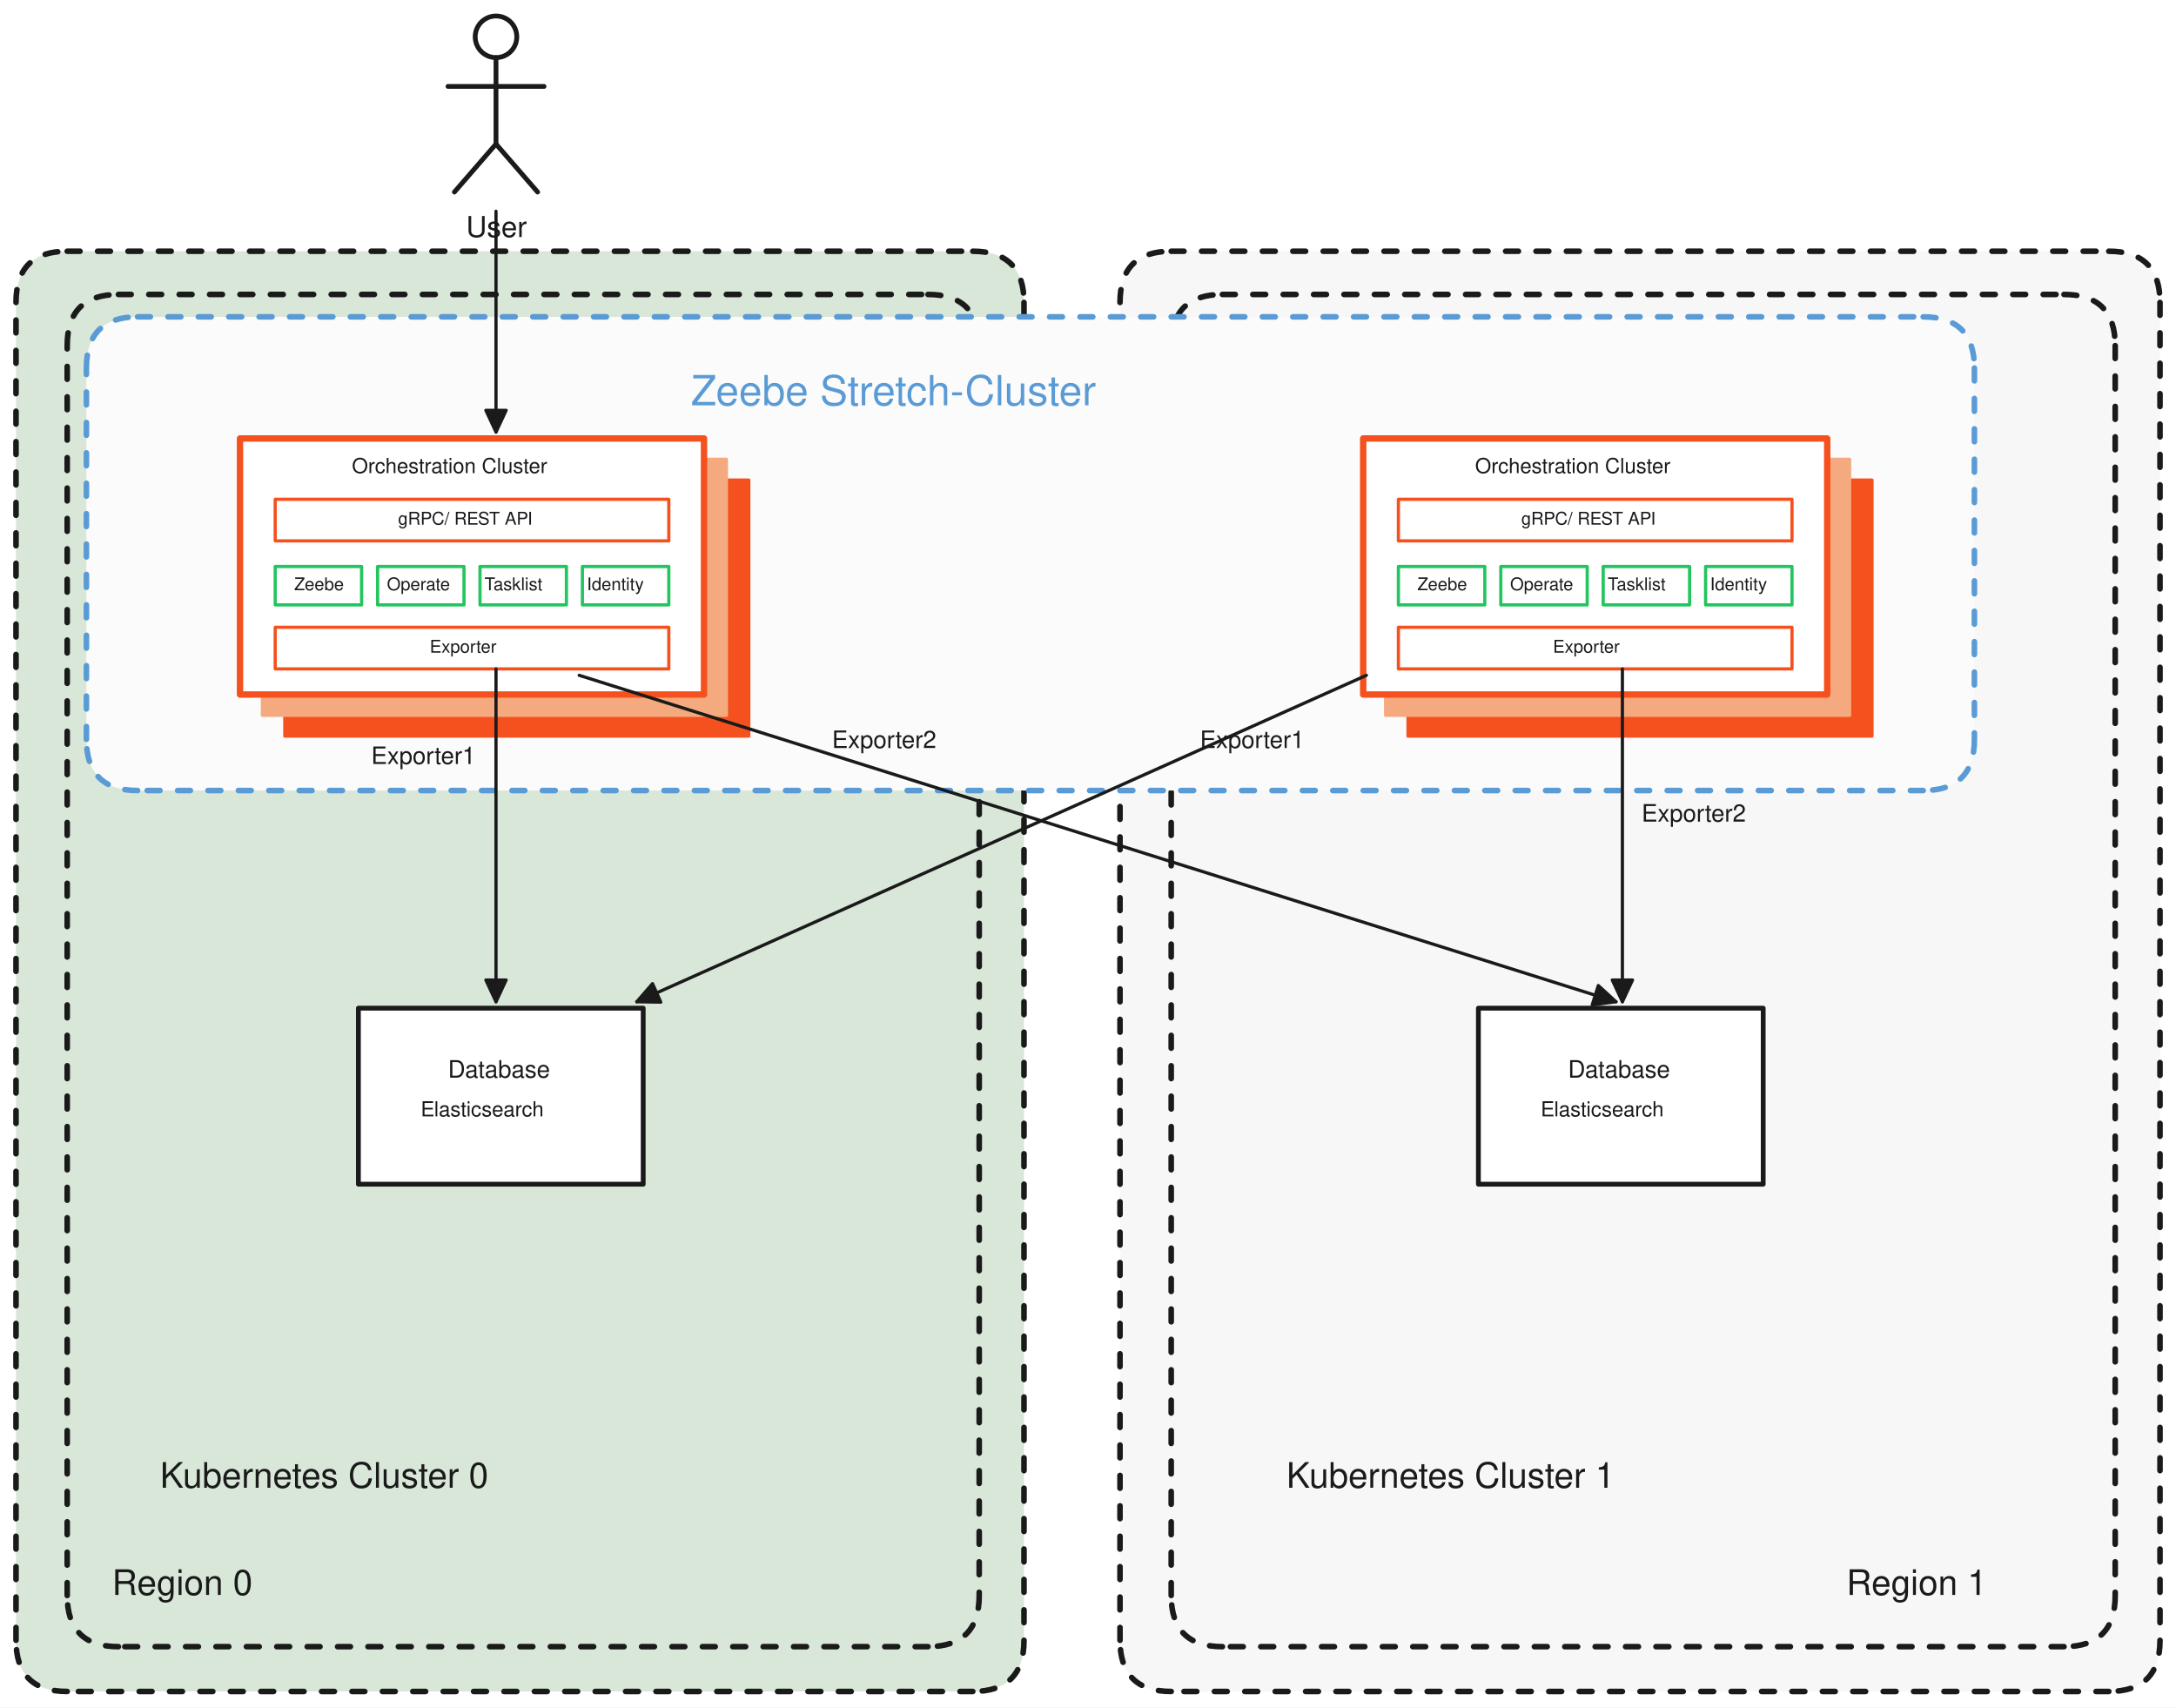
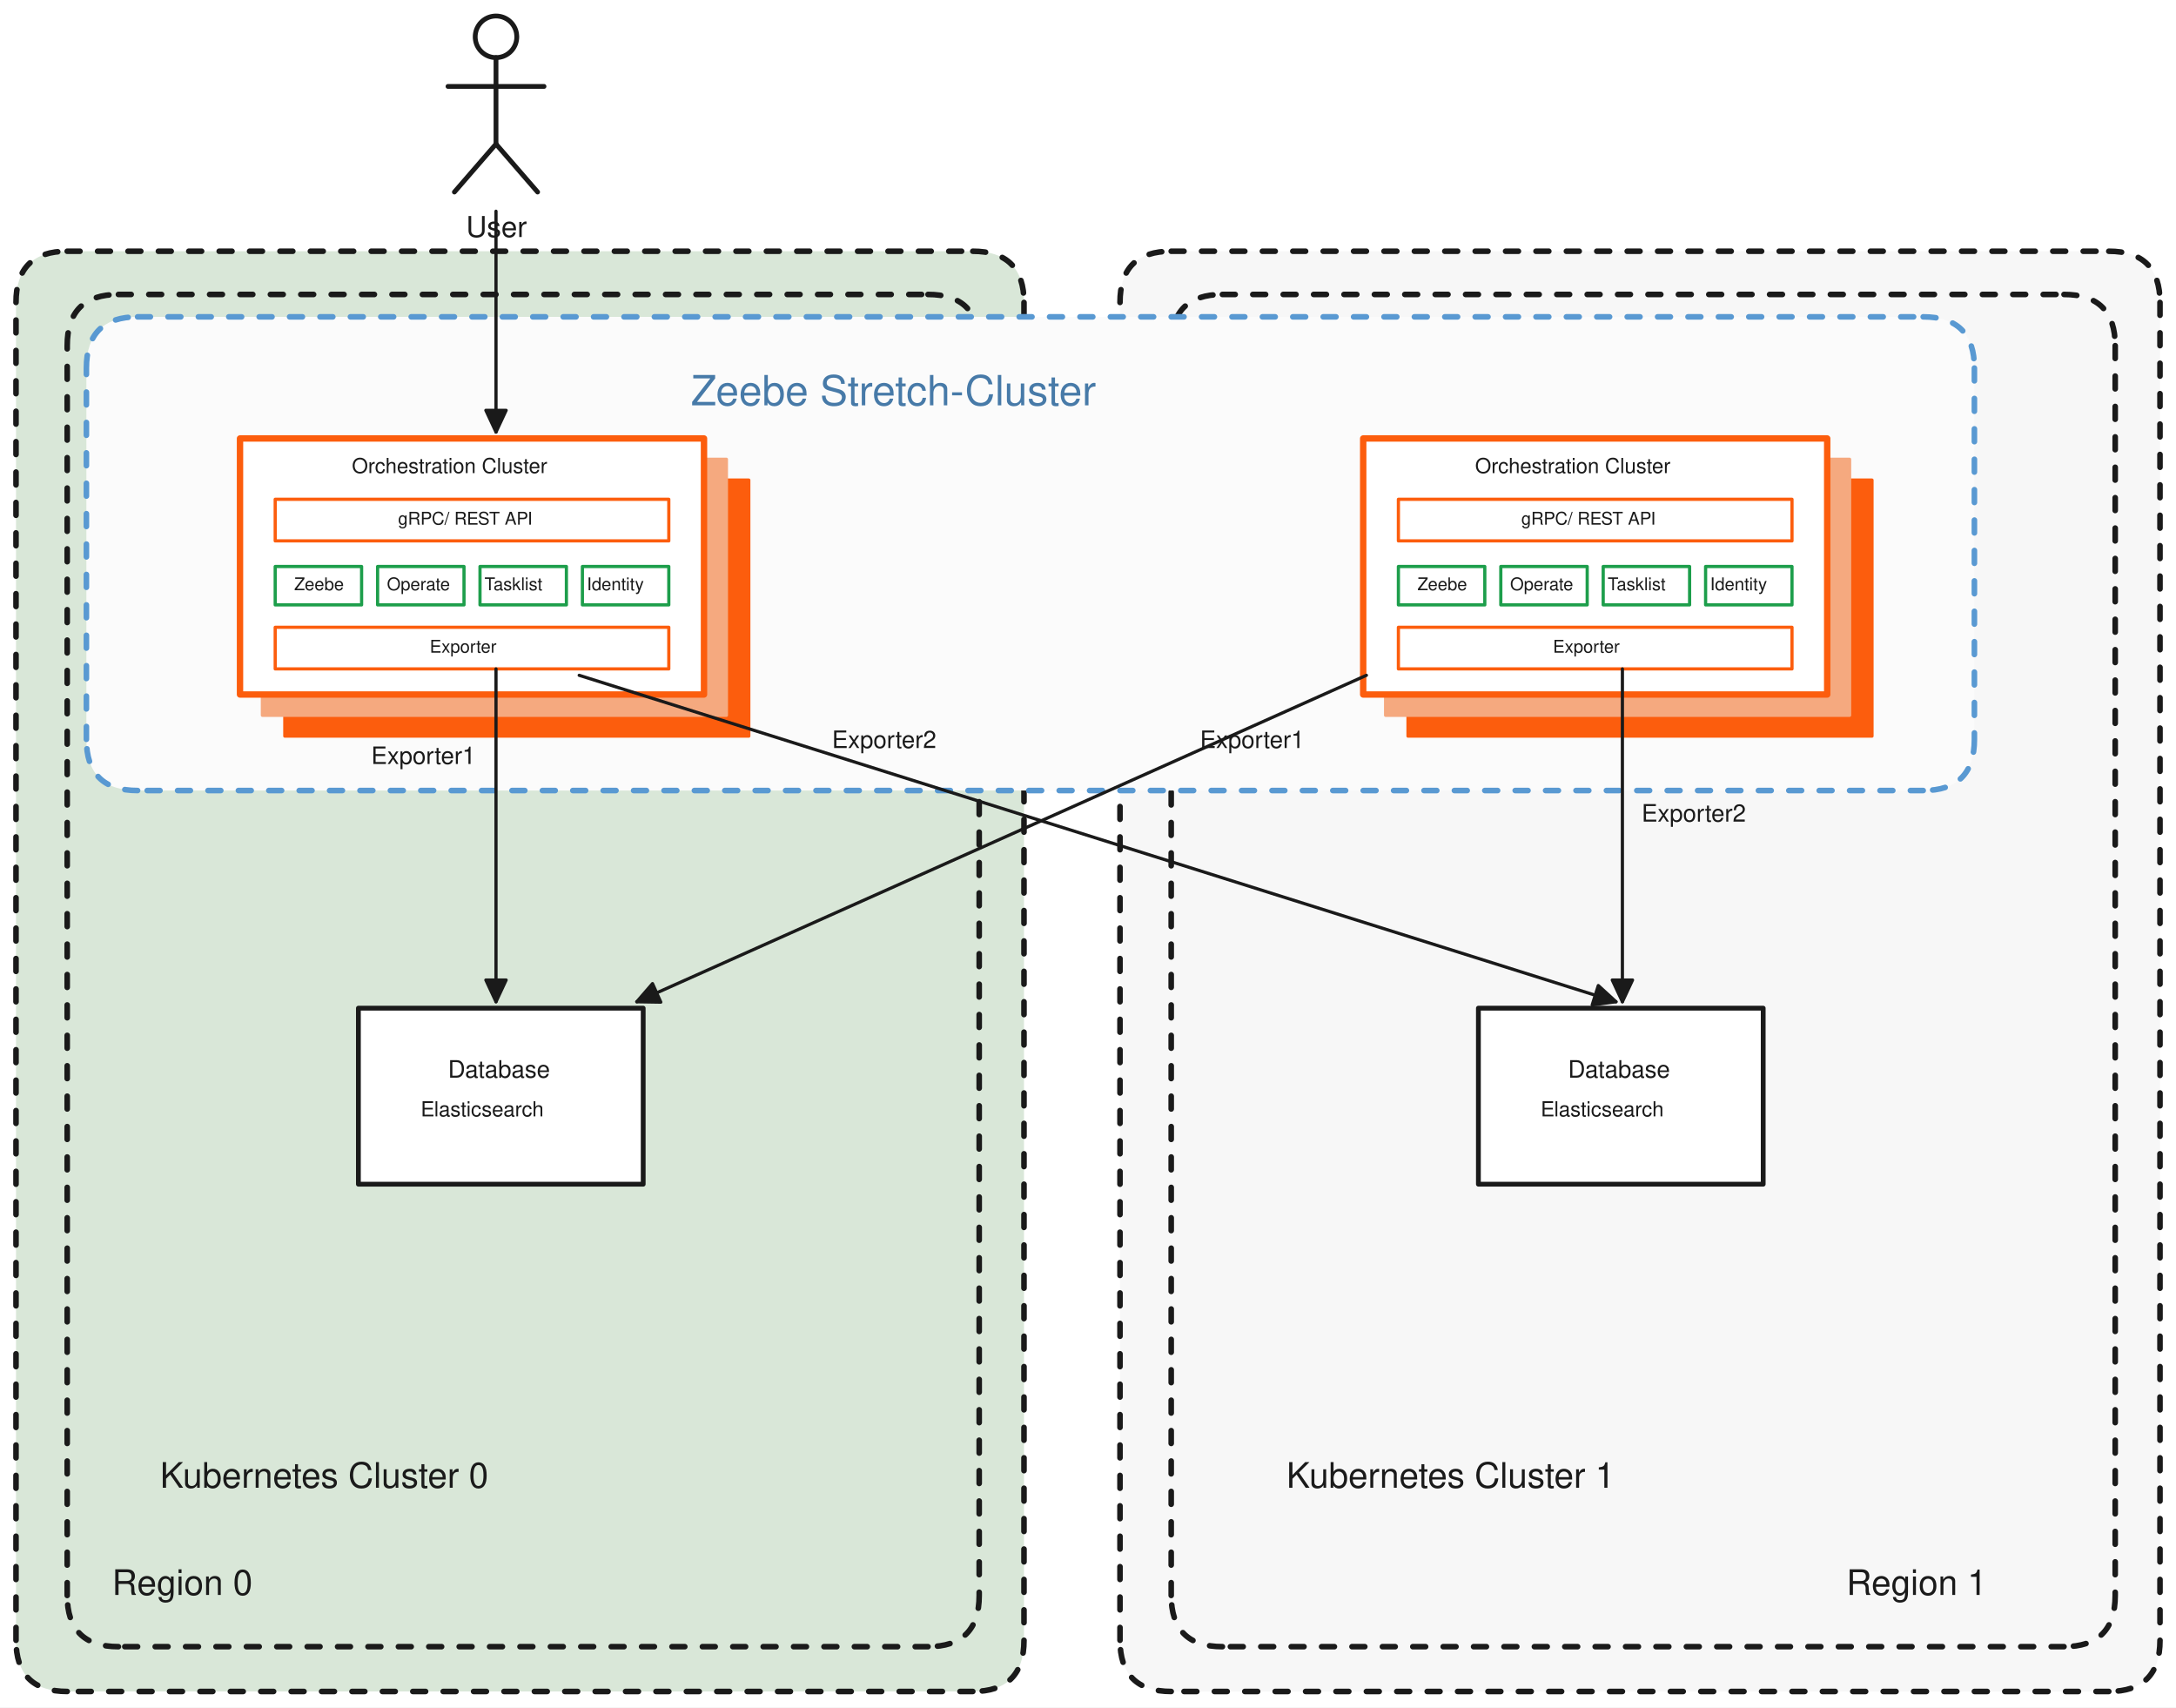
<svg xmlns="http://www.w3.org/2000/svg" version="1.1" viewBox="0 0 1360 1067" width="2720" height="2134">
  <defs>
    <style class="style-fonts">
      </style>
  </defs>
  <rect x="0" y="0" width="1360" height="1067" fill="#ffffff" />
  <g stroke-linecap="round" transform="translate(297 10) rotate(0 13 13)">
    <path d="M26 13 C26 13.75, 25.93 14.52, 25.8 15.26 C25.67 16, 25.47 16.74, 25.22 17.45 C24.96 18.15, 24.63 18.85, 24.26 19.5 C23.88 20.15, 23.44 20.78, 22.96 21.36 C22.47 21.93, 21.93 22.47, 21.36 22.96 C20.78 23.44, 20.15 23.88, 19.5 24.26 C18.85 24.63, 18.15 24.96, 17.45 25.22 C16.74 25.47, 16 25.67, 15.26 25.8 C14.52 25.93, 13.75 26, 13 26 C12.25 26, 11.48 25.93, 10.74 25.8 C10 25.67, 9.26 25.47, 8.55 25.22 C7.85 24.96, 7.15 24.63, 6.5 24.26 C5.85 23.88, 5.22 23.44, 4.64 22.96 C4.07 22.47, 3.53 21.93, 3.04 21.36 C2.56 20.78, 2.12 20.15, 1.74 19.5 C1.37 18.85, 1.04 18.15, 0.78 17.45 C0.53 16.74, 0.33 16, 0.2 15.26 C0.07 14.52, 0 13.75, 0 13 C0 12.25, 0.07 11.48, 0.2 10.74 C0.33 10, 0.53 9.26, 0.78 8.55 C1.04 7.85, 1.37 7.15, 1.74 6.5 C2.12 5.85, 2.56 5.22, 3.04 4.64 C3.53 4.07, 4.07 3.53, 4.64 3.04 C5.22 2.56, 5.85 2.12, 6.5 1.74 C7.15 1.37, 7.85 1.04, 8.55 0.78 C9.26 0.53, 10 0.33, 10.74 0.2 C11.48 0.07, 12.25 0, 13 0 C13.75 0, 14.52 0.07, 15.26 0.2 C16 0.33, 16.74 0.53, 17.45 0.78 C18.15 1.04, 18.85 1.37, 19.5 1.74 C20.15 2.12, 20.78 2.56, 21.36 3.04 C21.93 3.53, 22.47 4.07, 22.96 4.64 C23.44 5.22, 23.88 5.85, 24.26 6.5 C24.63 7.15, 24.96 7.85, 25.22 8.55 C25.47 9.26, 25.67 10, 25.8 10.74 C25.93 11.48, 25.97 12.62, 26 13 C26.03 13.38, 26.03 12.62, 26 13" stroke="#1a1a1a" stroke-width="3" fill="none" />
  </g>
  <g stroke-linecap="round">
    <g transform="translate(310 36) rotate(0 0 27)">
      <path d="M0 0 C0 11.04, 0 22.09, 0 54 M0 0 C0 16.08, 0 32.16, 0 54" stroke="#1a1a1a" stroke-width="3" fill="none" />
    </g>
  </g>
  <mask />
  <g stroke-linecap="round">
    <g transform="translate(280 54) rotate(0 30 0)">
      <path d="M0 0 C12.27 0, 24.55 0, 60 0 M0 0 C12.1 0, 24.21 0, 60 0" stroke="#1a1a1a" stroke-width="3" fill="none" />
    </g>
  </g>
  <mask />
  <g stroke-linecap="round">
    <g transform="translate(310 90) rotate(0 -13 15)">
      <path d="M0 0 C-5.32 6.14, -10.64 12.28, -26 30 M0 0 C-7.95 9.17, -15.9 18.34, -26 30" stroke="#1a1a1a" stroke-width="3" fill="none" />
    </g>
  </g>
  <mask />
  <g stroke-linecap="round">
    <g transform="translate(310 90) rotate(0 13 15)">
      <path d="M0 0 C5.32 6.14, 10.64 12.28, 26 30 M0 0 C5.45 6.29, 10.9 12.58, 26 30" stroke="#1a1a1a" stroke-width="3" fill="none" />
    </g>
  </g>
  <mask />
  <g transform="translate(291.3 132) rotate(0 18.7 10.625)">
    <text x="0" y="16.11" font-family="Helvetica, Segoe UI Emoji" font-size="18px" fill="#1a1a1a" text-anchor="start" style="white-space: pre;" direction="ltr" dominant-baseline="alphabetic">User</text>
  </g>
  <g stroke-linecap="round" transform="translate(10 157) rotate(0 315 450)">
    <path d="M32 0 C219.19 0, 406.38 0, 598 0 C619.33 0, 630 10.67, 630 32 C630 283.56, 630 535.12, 630 868 C630 889.33, 619.33 900, 598 900 C453.5 900, 308.99 900, 32 900 C10.67 900, 0 889.33, 0 868 C0 663.64, 0 459.28, 0 32 C0 10.67, 10.67 0, 32 0" stroke="none" stroke-width="0" fill="#d9e7d8" />
    <path d="M32 0 C147.85 0, 263.7 0, 598 0 M598 0 C619.33 0, 630 10.67, 630 32 M630 32 C630 239.89, 630 447.78, 630 868 M630 868 C630 889.33, 619.33 900, 598 900 M598 900 C463.63 900, 329.26 900, 32 900 M32 900 C10.67 900, 0 889.33, 0 868 M0 868 C0 643.64, 0 419.27, 0 32 M0 32 C0 10.67, 10.67 0, 32 0" stroke="#1a1a1a" stroke-width="3.5" fill="none" stroke-dasharray="8 11" />
  </g>
  <g stroke-linecap="round" transform="translate(42 184) rotate(0 285 422.5)">
    <path d="M32 0 C135.59 0, 239.17 0, 538 0 M538 0 C559.33 0, 570 10.67, 570 32 M570 32 C570 342.94, 570 653.89, 570 813 M570 813 C570 834.33, 559.33 845, 538 845 M538 845 C355.88 845, 173.76 845, 32 845 M32 845 C10.67 845, 0 834.33, 0 813 M0 813 C0 541.88, 0 270.76, 0 32 M0 32 C0 10.67, 10.67 0, 32 0" stroke="#1a1a1a" stroke-width="3.5" fill="none" stroke-dasharray="8 11" />
  </g>
  <g transform="translate(100 910) rotate(0 121 13.75)">
    <text x="0" y="19.69" font-family="Helvetica, Segoe UI Emoji" font-size="22px" fill="#1a1a1a" text-anchor="start" style="white-space: pre;" direction="ltr" dominant-baseline="alphabetic">Kubernetes Cluster 0</text>
  </g>
  <g transform="translate(70 977) rotate(0 48.4 13.75)">
    <text x="0" y="19.69" font-family="Helvetica, Segoe UI Emoji" font-size="22px" fill="#1a1a1a" text-anchor="start" style="white-space: pre;" direction="ltr" dominant-baseline="alphabetic">Region 0</text>
  </g>
  <g stroke-linecap="round" transform="translate(700 157) rotate(0 325 450)">
    <path d="M32 0 C248.56 0, 465.11 0, 618 0 C639.33 0, 650 10.67, 650 32 C650 221.32, 650 410.65, 650 868 C650 889.33, 639.33 900, 618 900 C450.42 900, 282.84 900, 32 900 C10.67 900, 0 889.33, 0 868 C0 675.8, 0 483.6, 0 32 C0 10.67, 10.67 0, 32 0" stroke="none" stroke-width="0" fill="#f7f7f7" />
    <path d="M32 0 C152.02 0, 272.04 0, 618 0 M618 0 C639.33 0, 650 10.67, 650 32 M650 32 C650 238.09, 650 444.19, 650 868 M650 868 C650 889.33, 639.33 900, 618 900 M618 900 C426.1 900, 234.21 900, 32 900 M32 900 C10.67 900, 0 889.33, 0 868 M0 868 C0 547.43, 0 226.86, 0 32 M0 32 C0 10.67, 10.67 0, 32 0" stroke="#1a1a1a" stroke-width="3.5" fill="none" stroke-dasharray="8 11" />
  </g>
  <g stroke-linecap="round" transform="translate(732 184) rotate(0 295 422.5)">
    <path d="M32 0 C139.75 0, 247.49 0, 558 0 M558 0 C579.33 0, 590 10.67, 590 32 M590 32 C590 341.27, 590 650.53, 590 813 M590 813 C590 834.33, 579.33 845, 558 845 M558 845 C426.51 845, 295.02 845, 32 845 M32 845 C10.67 845, 0 834.33, 0 813 M0 813 C0 608.2, 0 403.4, 0 32 M0 32 C0 10.67, 10.67 0, 32 0" stroke="#1a1a1a" stroke-width="3.5" fill="none" stroke-dasharray="8 11" />
  </g>
  <g transform="translate(804 910) rotate(0 121 13.75)">
    <text x="0" y="19.69" font-family="Helvetica, Segoe UI Emoji" font-size="22px" fill="#1a1a1a" text-anchor="start" style="white-space: pre;" direction="ltr" dominant-baseline="alphabetic">Kubernetes Cluster 1</text>
  </g>
  <g transform="translate(1154 977) rotate(0 48.4 13.75)">
    <text x="0" y="19.69" font-family="Helvetica, Segoe UI Emoji" font-size="22px" fill="#1a1a1a" text-anchor="start" style="white-space: pre;" direction="ltr" dominant-baseline="alphabetic">Region 1</text>
  </g>
  <g stroke-linecap="round" transform="translate(54 198) rotate(0 590 148)">
    <path d="M32 0 C264.55 0, 497.1 0, 1148 0 C1169.33 0, 1180 10.67, 1180 32 C1180 113.67, 1180 195.34, 1180 264 C1180 285.33, 1169.33 296, 1148 296 C794.64 296, 441.28 296, 32 296 C10.67 296, 0 285.33, 0 264 C0 214.04, 0 164.07, 0 32 C0 10.67, 10.67 0, 32 0" stroke="none" stroke-width="0" fill="#fbfbfb" />
-     <path d="M32 0 C260.71 0, 489.42 0, 1148 0 M1148 0 C1169.33 0, 1180 10.67, 1180 32 M1180 32 C1180 88.7, 1180 145.39, 1180 264 M1180 264 C1180 285.33, 1169.33 296, 1148 296 M1148 296 C905.23 296, 662.47 296, 32 296 M32 296 C10.67 296, 0 285.33, 0 264 M0 264 C0 194.74, 0 125.48, 0 32 M0 32 C0 10.67, 10.67 0, 32 0" stroke="#5a9bd5" stroke-width="3.5" fill="none" stroke-dasharray="8 11" />
+     <path d="M32 0 C260.71 0, 489.42 0, 1148 0 M1148 0 C1169.33 0, 1180 10.67, 1180 32 M1180 32 C1180 88.7, 1180 145.39, 1180 264 M1180 264 C1180 285.33, 1169.33 296, 1148 296 M1148 296 C905.23 296, 662.47 296, 32 296 M32 296 C10.67 296, 0 285.33, 0 264 M0 264 C0 194.74, 0 125.48, 0 32 M0 32 C0 10.67, 10.67 0, 32 0" stroke="#5999d2" stroke-width="3.5" fill="none" stroke-dasharray="8 11" />
  </g>
  <g transform="translate(431.85 230) rotate(0 150.15 16.25)">
-     <text x="0" y="23.271" font-family="Helvetica, Segoe UI Emoji" font-size="26px" fill="#5a9bd5" text-anchor="start" style="white-space: pre;" direction="ltr" dominant-baseline="alphabetic">Zeebe Stretch-Cluster</text>
+     <text x="0" y="23.271" font-family="Helvetica, Segoe UI Emoji" font-size="26px" fill="#477aa8" text-anchor="start" style="white-space: pre;" direction="ltr" dominant-baseline="alphabetic">Zeebe Stretch-Cluster</text>
  </g>
  <g stroke-linecap="round" transform="translate(178 300) rotate(0 145 80)">
-     <path d="M0 0 L290 0 L290 160 L0 160" stroke="none" stroke-width="0" fill="#f4511e" />
-     <path d="M0 0 C59.45 0, 118.9 0, 290 0 M0 0 C74.57 0, 149.13 0, 290 0 M290 0 C290 42.94, 290 85.88, 290 160 M290 0 C290 50.1, 290 100.2, 290 160 M290 160 C231.32 160, 172.64 160, 0 160 M290 160 C205.59 160, 121.18 160, 0 160 M0 160 C0 120.85, 0 81.69, 0 0 M0 160 C0 113.31, 0 66.62, 0 0" stroke="#f4511e" stroke-width="2" fill="none" />
+     <path d="M0 0 L290 0 L290 160 L0 160" stroke="none" stroke-width="0" fill="#fc5d0d" />
+     <path d="M0 0 C59.45 0, 118.9 0, 290 0 M0 0 C74.57 0, 149.13 0, 290 0 M290 0 C290 42.94, 290 85.88, 290 160 M290 0 C290 50.1, 290 100.2, 290 160 M290 160 C231.32 160, 172.64 160, 0 160 M290 160 C205.59 160, 121.18 160, 0 160 M0 160 C0 120.85, 0 81.69, 0 0 M0 160 C0 113.31, 0 66.62, 0 0" stroke="#fc5d0d" stroke-width="2" fill="none" />
  </g>
  <g stroke-linecap="round" transform="translate(164 287) rotate(0 145 80)">
    <path d="M0 0 L290 0 L290 160 L0 160" stroke="none" stroke-width="0" fill="#f5a97f" />
    <path d="M0 0 C59.46 0, 118.92 0, 290 0 M0 0 C104.71 0, 209.43 0, 290 0 M290 0 C290 50.29, 290 100.58, 290 160 M290 0 C290 54.42, 290 108.83, 290 160 M290 160 C193.45 160, 96.89 160, 0 160 M290 160 C180.54 160, 71.09 160, 0 160 M0 160 C0 123.28, 0 86.55, 0 0 M0 160 C0 103.61, 0 47.21, 0 0" stroke="#f5a97f" stroke-width="2" fill="none" />
  </g>
  <g stroke-linecap="round" transform="translate(150 274) rotate(0 145 80)">
    <path d="M0 0 L290 0 L290 160 L0 160" stroke="none" stroke-width="0" fill="#ffffff" />
-     <path d="M0 0 C59.47 0, 118.94 0, 290 0 M0 0 C76.86 0, 153.72 0, 290 0 M290 0 C290 57.64, 290 115.28, 290 160 M290 0 C290 58.73, 290 117.46, 290 160 M290 160 C213.58 160, 137.15 160, 0 160 M290 160 C213.5 160, 137 160, 0 160 M0 160 C0 125.71, 0 91.41, 0 0 M0 160 C0 125.9, 0 91.8, 0 0" stroke="#f4511e" stroke-width="4" fill="none" />
+     <path d="M0 0 C59.47 0, 118.94 0, 290 0 M0 0 C76.86 0, 153.72 0, 290 0 M290 0 C290 57.64, 290 115.28, 290 160 M290 0 C290 58.73, 290 117.46, 290 160 M290 160 C213.58 160, 137.15 160, 0 160 M290 160 C213.5 160, 137 160, 0 160 M0 160 C0 125.71, 0 91.41, 0 0 M0 160 C0 125.9, 0 91.8, 0 0" stroke="#fc5d0d" stroke-width="4" fill="none" />
  </g>
  <g transform="translate(219.925 284) rotate(0 75.075 8.125)">
    <text x="0" y="11.635" font-family="Helvetica, Segoe UI Emoji" font-size="13px" fill="#1a1a1a" text-anchor="start" style="white-space: pre;" direction="ltr" dominant-baseline="alphabetic">Orchestration Cluster</text>
  </g>
  <g stroke-linecap="round" transform="translate(172 312) rotate(0 123 13)">
    <path d="M0 0 L246 0 L246 26 L0 26" stroke="none" stroke-width="0" fill="#ffffff" />
-     <path d="M0 0 C50.46 0, 100.92 0, 246 0 M0 0 C67.15 0, 134.29 0, 246 0 M246 0 C246 6.56, 246 13.11, 246 26 M246 0 C246 5.75, 246 11.49, 246 26 M246 26 C166.12 26, 86.24 26, 0 26 M246 26 C187.81 26, 129.63 26, 0 26 M0 26 C0 16.02, 0 6.03, 0 0 M0 26 C0 17.31, 0 8.61, 0 0" stroke="#f4511e" stroke-width="2" fill="none" />
+     <path d="M0 0 C50.46 0, 100.92 0, 246 0 M0 0 C67.15 0, 134.29 0, 246 0 M246 0 C246 6.56, 246 13.11, 246 26 M246 0 C246 5.75, 246 11.49, 246 26 M246 26 C166.12 26, 86.24 26, 0 26 M246 26 C187.81 26, 129.63 26, 0 26 M0 26 C0 16.02, 0 6.03, 0 0 M0 26 C0 17.31, 0 8.61, 0 0" stroke="#fc5d0d" stroke-width="2" fill="none" />
  </g>
  <g transform="translate(248.8 318) rotate(0 46.2 7.5)">
    <text x="0" y="9.845" font-family="Helvetica, Segoe UI Emoji" font-size="11px" fill="#1a1a1a" text-anchor="start" style="white-space: pre;" direction="ltr" dominant-baseline="alphabetic">gRPC/ REST API</text>
  </g>
  <g stroke-linecap="round" transform="translate(172 354) rotate(0 27 12)">
    <path d="M0 0 L54 0 L54 24 L0 24" stroke="none" stroke-width="0" fill="#ffffff" />
-     <path d="M0 0 C11.08 0, 22.16 0, 54 0 M0 0 C15.17 0, 30.33 0, 54 0 M54 0 C54 8.26, 54 16.51, 54 24 M54 0 C54 6.6, 54 13.2, 54 24 M54 24 C33.16 24, 12.32 24, 0 24 M54 24 C42.7 24, 31.4 24, 0 24 M0 24 C0 15.51, 0 7.03, 0 0 M0 24 C0 17.86, 0 11.73, 0 0" stroke="#22c55e" stroke-width="2" fill="none" />
+     <path d="M0 0 C11.08 0, 22.16 0, 54 0 M0 0 C15.17 0, 30.33 0, 54 0 M54 0 C54 8.26, 54 16.51, 54 24 M54 0 C54 6.6, 54 13.2, 54 24 M54 24 C33.16 24, 12.32 24, 0 24 M54 24 C42.7 24, 31.4 24, 0 24 M0 24 C0 15.51, 0 7.03, 0 0 M0 24 C0 17.86, 0 11.73, 0 0" stroke="#1d9e4b" stroke-width="2" fill="none" />
  </g>
  <g transform="translate(183.875 359) rotate(0 15.125 6.875)">
    <text x="0" y="9.845" font-family="Helvetica, Segoe UI Emoji" font-size="11px" fill="#1a1a1a" text-anchor="start" style="white-space: pre;" direction="ltr" dominant-baseline="alphabetic">Zeebe</text>
  </g>
  <g stroke-linecap="round" transform="translate(236 354) rotate(0 27 12)">
    <path d="M0 0 L54 0 L54 24 L0 24" stroke="none" stroke-width="0" fill="#ffffff" />
-     <path d="M0 0 C11.08 0, 22.17 0, 54 0 M0 0 C15.59 0, 31.19 0, 54 0 M54 0 C54 5.66, 54 11.32, 54 24 M54 0 C54 7.89, 54 15.79, 54 24 M54 24 C40.66 24, 27.32 24, 0 24 M54 24 C33.37 24, 12.75 24, 0 24 M0 24 C0 16.24, 0 8.49, 0 0 M0 24 C0 14.95, 0 5.9, 0 0" stroke="#22c55e" stroke-width="2" fill="none" />
+     <path d="M0 0 C11.08 0, 22.17 0, 54 0 M0 0 C15.59 0, 31.19 0, 54 0 M54 0 C54 5.66, 54 11.32, 54 24 M54 0 C54 7.89, 54 15.79, 54 24 M54 24 C40.66 24, 27.32 24, 0 24 M54 24 C33.37 24, 12.75 24, 0 24 M0 24 C0 16.24, 0 8.49, 0 0 M0 24 C0 14.95, 0 5.9, 0 0" stroke="#1d9e4b" stroke-width="2" fill="none" />
  </g>
  <g transform="translate(241.825 359) rotate(0 21.175 6.875)">
    <text x="0" y="9.845" font-family="Helvetica, Segoe UI Emoji" font-size="11px" fill="#1a1a1a" text-anchor="start" style="white-space: pre;" direction="ltr" dominant-baseline="alphabetic">Operate</text>
  </g>
  <g stroke-linecap="round" transform="translate(300 354) rotate(0 27 12)">
    <path d="M0 0 L54 0 L54 24 L0 24" stroke="none" stroke-width="0" fill="#ffffff" />
-     <path d="M0 0 C11.09 0, 22.17 0, 54 0 M0 0 C16.02 0, 32.04 0, 54 0 M54 0 C54 7.87, 54 15.73, 54 24 M54 0 C54 9.19, 54 18.38, 54 24 M54 24 C37.35 24, 20.71 24, 0 24 M54 24 C34.85 24, 15.69 24, 0 24 M0 24 C0 16.97, 0 9.94, 0 0 M0 24 C0 16.84, 0 9.68, 0 0" stroke="#22c55e" stroke-width="2" fill="none" />
+     <path d="M0 0 C11.09 0, 22.17 0, 54 0 M0 0 C16.02 0, 32.04 0, 54 0 M54 0 C54 7.87, 54 15.73, 54 24 M54 0 C54 9.19, 54 18.38, 54 24 M54 24 C37.35 24, 20.71 24, 0 24 M54 24 C34.85 24, 15.69 24, 0 24 M0 24 C0 16.97, 0 9.94, 0 0 M0 24 C0 16.84, 0 9.68, 0 0" stroke="#1d9e4b" stroke-width="2" fill="none" />
  </g>
  <g transform="translate(302.8 359) rotate(0 24.2 6.875)">
    <text x="0" y="9.845" font-family="Helvetica, Segoe UI Emoji" font-size="11px" fill="#1a1a1a" text-anchor="start" style="white-space: pre;" direction="ltr" dominant-baseline="alphabetic">Tasklist</text>
  </g>
  <g stroke-linecap="round" transform="translate(364 354) rotate(0 27 12)">
    <path d="M0 0 L54 0 L54 24 L0 24" stroke="none" stroke-width="0" fill="#ffffff" />
-     <path d="M0 0 C11.09 0, 22.18 0, 54 0 M0 0 C16.45 0, 32.9 0, 54 0 M54 0 C54 5.27, 54 10.54, 54 24 M54 0 C54 5.68, 54 11.37, 54 24 M54 24 C34.05 24, 14.1 24, 0 24 M54 24 C36.32 24, 18.64 24, 0 24 M0 24 C0 17.7, 0 11.4, 0 0 M0 24 C0 18.73, 0 13.46, 0 0" stroke="#22c55e" stroke-width="2" fill="none" />
+     <path d="M0 0 C11.09 0, 22.18 0, 54 0 M0 0 C16.45 0, 32.9 0, 54 0 M54 0 C54 5.27, 54 10.54, 54 24 M54 0 C54 5.68, 54 11.37, 54 24 M54 24 C34.05 24, 14.1 24, 0 24 M54 24 C36.32 24, 18.64 24, 0 24 M0 24 C0 17.7, 0 11.4, 0 0 M0 24 C0 18.73, 0 13.46, 0 0" stroke="#1d9e4b" stroke-width="2" fill="none" />
  </g>
  <g transform="translate(366.8 359) rotate(0 24.2 6.875)">
    <text x="0" y="9.845" font-family="Helvetica, Segoe UI Emoji" font-size="11px" fill="#1a1a1a" text-anchor="start" style="white-space: pre;" direction="ltr" dominant-baseline="alphabetic">Identity</text>
  </g>
  <g stroke-linecap="round" transform="translate(172 392) rotate(0 123 13)">
    <path d="M0 0 L246 0 L246 26 L0 26" stroke="none" stroke-width="0" fill="#ffffff" />
-     <path d="M0 0 C50.54 0, 101.08 0, 246 0 M0 0 C76.88 0, 153.76 0, 246 0 M246 0 C246 8.1, 246 16.2, 246 26 M246 0 C246 7.56, 246 15.12, 246 26 M246 26 C189.27 26, 132.54 26, 0 26 M246 26 C172.16 26, 98.31 26, 0 26 M0 26 C0 19.97, 0 13.93, 0 0 M0 26 C0 17.14, 0 8.27, 0 0" stroke="#f4511e" stroke-width="2" fill="none" />
+     <path d="M0 0 C50.54 0, 101.08 0, 246 0 M0 0 C76.88 0, 153.76 0, 246 0 M246 0 C246 8.1, 246 16.2, 246 26 M246 0 C246 7.56, 246 15.12, 246 26 M246 26 C189.27 26, 132.54 26, 0 26 M246 26 C172.16 26, 98.31 26, 0 26 M0 26 C0 19.97, 0 13.93, 0 0 M0 26 C0 17.14, 0 8.27, 0 0" stroke="#fc5d0d" stroke-width="2" fill="none" />
  </g>
  <g transform="translate(268.6 398) rotate(0 26.4 7.5)">
    <text x="0" y="9.845" font-family="Helvetica, Segoe UI Emoji" font-size="11px" fill="#1a1a1a" text-anchor="start" style="white-space: pre;" direction="ltr" dominant-baseline="alphabetic">Exporter</text>
  </g>
  <g stroke-linecap="round" transform="translate(224 630) rotate(0 89 55)">
    <path d="M0 0 L178 0 L178 110 L0 110" stroke="none" stroke-width="0" fill="#ffffff" />
    <path d="M0 0 C36.58 0, 73.16 0, 178 0 M0 0 C57.04 0, 114.07 0, 178 0 M178 0 C178 22.37, 178 44.73, 178 110 M178 0 C178 37.91, 178 75.83, 178 110 M178 110 C126.06 110, 74.12 110, 0 110 M178 110 C129.42 110, 80.85 110, 0 110 M0 110 C0 87.81, 0 65.62, 0 0 M0 110 C0 81.16, 0 52.31, 0 0" stroke="#1a1a1a" stroke-width="3" fill="none" />
  </g>
  <g transform="translate(280 660) rotate(0 33 9.375)">
    <text x="0" y="13.425" font-family="Helvetica, Segoe UI Emoji" font-size="15px" fill="#1a1a1a" text-anchor="start" style="white-space: pre;" direction="ltr" dominant-baseline="alphabetic">Database</text>
  </g>
  <g transform="translate(262.95 686) rotate(0 50.05 8.75)">
    <text x="0" y="11.635" font-family="Helvetica, Segoe UI Emoji" font-size="13px" fill="#1a1a1a" text-anchor="start" style="white-space: pre;" direction="ltr" dominant-baseline="alphabetic">Elasticsearch</text>
  </g>
  <g stroke-linecap="round" transform="translate(880 300) rotate(0 145 80)">
-     <path d="M0 0 L290 0 L290 160 L0 160" stroke="none" stroke-width="0" fill="#f4511e" />
-     <path d="M0 0 C59.62 0, 119.25 0, 290 0 M0 0 C67.37 0, 134.73 0, 290 0 M290 0 C290 54.58, 290 109.16, 290 160 M290 0 C290 36.09, 290 72.18, 290 160 M290 160 C207.77 160, 125.53 160, 0 160 M290 160 C193.72 160, 97.44 160, 0 160 M0 160 C0 103.01, 0 46.03, 0 0 M0 160 C0 120.93, 0 81.87, 0 0" stroke="#f4511e" stroke-width="2" fill="none" />
+     <path d="M0 0 L290 0 L290 160 L0 160" stroke="none" stroke-width="0" fill="#fc5d0d" />
+     <path d="M0 0 C59.62 0, 119.25 0, 290 0 M0 0 C67.37 0, 134.73 0, 290 0 M290 0 C290 54.58, 290 109.16, 290 160 M290 0 C290 36.09, 290 72.18, 290 160 M290 160 C207.77 160, 125.53 160, 0 160 M290 160 C193.72 160, 97.44 160, 0 160 M0 160 C0 103.01, 0 46.03, 0 0 M0 160 C0 120.93, 0 81.87, 0 0" stroke="#fc5d0d" stroke-width="2" fill="none" />
  </g>
  <g stroke-linecap="round" transform="translate(866 287) rotate(0 145 80)">
    <path d="M0 0 L290 0 L290 160 L0 160" stroke="none" stroke-width="0" fill="#f5a97f" />
    <path d="M0 0 C59.63 0, 119.26 0, 290 0 M0 0 C97.51 0, 195.03 0, 290 0 M290 0 C290 61.93, 290 123.86, 290 160 M290 0 C290 40.41, 290 80.82, 290 160 M290 160 C227.89 160, 165.79 160, 0 160 M290 160 C226.67 160, 163.35 160, 0 160 M0 160 C0 105.44, 0 50.89, 0 0 M0 160 C0 111.23, 0 62.46, 0 0" stroke="#f5a97f" stroke-width="2" fill="none" />
  </g>
  <g stroke-linecap="round" transform="translate(852 274) rotate(0 145 80)">
    <path d="M0 0 L290 0 L290 160 L0 160" stroke="none" stroke-width="0" fill="#ffffff" />
-     <path d="M0 0 C59.64 0, 119.28 0, 290 0 M0 0 C69.66 0, 139.32 0, 290 0 M290 0 C290 37.28, 290 74.56, 290 160 M290 0 C290 44.72, 290 89.45, 290 160 M290 160 C190.02 160, 90.05 160, 0 160 M290 160 C201.63 160, 113.26 160, 0 160 M0 160 C0 107.87, 0 55.75, 0 0 M0 160 C0 101.53, 0 43.05, 0 0" stroke="#f4511e" stroke-width="4" fill="none" />
+     <path d="M0 0 C59.64 0, 119.28 0, 290 0 M0 0 C69.66 0, 139.32 0, 290 0 M290 0 C290 37.28, 290 74.56, 290 160 M290 0 C290 44.72, 290 89.45, 290 160 M290 160 C190.02 160, 90.05 160, 0 160 M290 160 C201.63 160, 113.26 160, 0 160 M0 160 C0 107.87, 0 55.75, 0 0 M0 160 C0 101.53, 0 43.05, 0 0" stroke="#fc5d0d" stroke-width="4" fill="none" />
  </g>
  <g transform="translate(921.925 284) rotate(0 75.075 8.125)">
    <text x="0" y="11.635" font-family="Helvetica, Segoe UI Emoji" font-size="13px" fill="#1a1a1a" text-anchor="start" style="white-space: pre;" direction="ltr" dominant-baseline="alphabetic">Orchestration Cluster</text>
  </g>
  <g stroke-linecap="round" transform="translate(874 312) rotate(0 123 13)">
    <path d="M0 0 L246 0 L246 26 L0 26" stroke="none" stroke-width="0" fill="#ffffff" />
-     <path d="M0 0 C50.61 0, 101.22 0, 246 0 M0 0 C61.04 0, 122.08 0, 246 0 M246 0 C246 8.45, 246 16.89, 246 26 M246 0 C246 8.67, 246 17.34, 246 26 M246 26 C195.34 26, 144.68 26, 0 26 M246 26 C177.75 26, 109.49 26, 0 26 M0 26 C0 18.32, 0 10.64, 0 0 M0 26 C0 18.54, 0 11.09, 0 0" stroke="#f4511e" stroke-width="2" fill="none" />
+     <path d="M0 0 C50.61 0, 101.22 0, 246 0 M0 0 C61.04 0, 122.08 0, 246 0 M246 0 C246 8.45, 246 16.89, 246 26 M246 0 C246 8.67, 246 17.34, 246 26 M246 26 C195.34 26, 144.68 26, 0 26 M246 26 C177.75 26, 109.49 26, 0 26 M0 26 C0 18.32, 0 10.64, 0 0 M0 26 C0 18.54, 0 11.09, 0 0" stroke="#fc5d0d" stroke-width="2" fill="none" />
  </g>
  <g transform="translate(950.8 318) rotate(0 46.2 7.5)">
    <text x="0" y="9.845" font-family="Helvetica, Segoe UI Emoji" font-size="11px" fill="#1a1a1a" text-anchor="start" style="white-space: pre;" direction="ltr" dominant-baseline="alphabetic">gRPC/ REST API</text>
  </g>
  <g stroke-linecap="round" transform="translate(874 354) rotate(0 27 12)">
    <path d="M0 0 L54 0 L54 24 L0 24" stroke="none" stroke-width="0" fill="#ffffff" />
-     <path d="M0 0 C11.11 0, 22.22 0, 54 0 M0 0 C13.83 0, 27.65 0, 54 0 M54 0 C54 5.2, 54 10.4, 54 24 M54 0 C54 9.3, 54 18.6, 54 24 M54 24 C39.58 24, 25.15 24, 0 24 M54 24 C40.49 24, 26.98 24, 0 24 M0 24 C0 17.64, 0 11.28, 0 0 M0 24 C0 19.01, 0 14.01, 0 0" stroke="#22c55e" stroke-width="2" fill="none" />
+     <path d="M0 0 C11.11 0, 22.22 0, 54 0 M0 0 C13.83 0, 27.65 0, 54 0 M54 0 C54 5.2, 54 10.4, 54 24 M54 0 C54 9.3, 54 18.6, 54 24 M54 24 C39.58 24, 25.15 24, 0 24 M54 24 C40.49 24, 26.98 24, 0 24 M0 24 C0 17.64, 0 11.28, 0 0 M0 24 C0 19.01, 0 14.01, 0 0" stroke="#1d9e4b" stroke-width="2" fill="none" />
  </g>
  <g transform="translate(885.875 359) rotate(0 15.125 6.875)">
    <text x="0" y="9.845" font-family="Helvetica, Segoe UI Emoji" font-size="11px" fill="#1a1a1a" text-anchor="start" style="white-space: pre;" direction="ltr" dominant-baseline="alphabetic">Zeebe</text>
  </g>
  <g stroke-linecap="round" transform="translate(938 354) rotate(0 27 12)">
    <path d="M0 0 L54 0 L54 24 L0 24" stroke="none" stroke-width="0" fill="#ffffff" />
-     <path d="M0 0 C11.12 0, 22.23 0, 54 0 M0 0 C14.25 0, 28.51 0, 54 0 M54 0 C54 7.41, 54 14.81, 54 24 M54 0 C54 5.79, 54 11.58, 54 24 M54 24 C36.27 24, 18.54 24, 0 24 M54 24 C41.96 24, 29.92 24, 0 24 M0 24 C0 18.37, 0 12.74, 0 0 M0 24 C0 16.1, 0 8.19, 0 0" stroke="#22c55e" stroke-width="2" fill="none" />
+     <path d="M0 0 C11.12 0, 22.23 0, 54 0 M0 0 C14.25 0, 28.51 0, 54 0 M54 0 C54 7.41, 54 14.81, 54 24 M54 0 C54 5.79, 54 11.58, 54 24 M54 24 C36.27 24, 18.54 24, 0 24 M54 24 C41.96 24, 29.92 24, 0 24 M0 24 C0 18.37, 0 12.74, 0 0 M0 24 C0 16.1, 0 8.19, 0 0" stroke="#1d9e4b" stroke-width="2" fill="none" />
  </g>
  <g transform="translate(943.825 359) rotate(0 21.175 6.875)">
    <text x="0" y="9.845" font-family="Helvetica, Segoe UI Emoji" font-size="11px" fill="#1a1a1a" text-anchor="start" style="white-space: pre;" direction="ltr" dominant-baseline="alphabetic">Operate</text>
  </g>
  <g stroke-linecap="round" transform="translate(1002 354) rotate(0 27 12)">
    <path d="M0 0 L54 0 L54 24 L0 24" stroke="none" stroke-width="0" fill="#ffffff" />
-     <path d="M0 0 C11.12 0, 22.24 0, 54 0 M0 0 C14.68 0, 29.36 0, 54 0 M54 0 C54 4.81, 54 9.62, 54 24 M54 0 C54 7.09, 54 14.17, 54 24 M54 24 C32.97 24, 11.94 24, 0 24 M54 24 C32.64 24, 11.27 24, 0 24 M0 24 C0 19.1, 0 14.19, 0 0 M0 24 C0 17.98, 0 11.97, 0 0" stroke="#22c55e" stroke-width="2" fill="none" />
+     <path d="M0 0 C11.12 0, 22.24 0, 54 0 M0 0 C14.68 0, 29.36 0, 54 0 M54 0 C54 4.81, 54 9.62, 54 24 M54 0 C54 7.09, 54 14.17, 54 24 M54 24 C32.97 24, 11.94 24, 0 24 M54 24 C32.64 24, 11.27 24, 0 24 M0 24 C0 19.1, 0 14.19, 0 0 M0 24 C0 17.98, 0 11.97, 0 0" stroke="#1d9e4b" stroke-width="2" fill="none" />
  </g>
  <g transform="translate(1004.8 359) rotate(0 24.2 6.875)">
    <text x="0" y="9.845" font-family="Helvetica, Segoe UI Emoji" font-size="11px" fill="#1a1a1a" text-anchor="start" style="white-space: pre;" direction="ltr" dominant-baseline="alphabetic">Tasklist</text>
  </g>
  <g stroke-linecap="round" transform="translate(1066 354) rotate(0 27 12)">
    <path d="M0 0 L54 0 L54 24 L0 24" stroke="none" stroke-width="0" fill="#ffffff" />
-     <path d="M0 0 C11.12 0, 22.25 0, 54 0 M0 0 C15.11 0, 30.22 0, 54 0 M54 0 C54 7.02, 54 14.03, 54 24 M54 0 C54 8.38, 54 16.76, 54 24 M54 24 C40.46 24, 26.93 24, 0 24 M54 24 C34.11 24, 14.22 24, 0 24 M0 24 C0 15.03, 0 6.05, 0 0 M0 24 C0 15.07, 0 6.15, 0 0" stroke="#22c55e" stroke-width="2" fill="none" />
+     <path d="M0 0 C11.12 0, 22.25 0, 54 0 M0 0 C15.11 0, 30.22 0, 54 0 M54 0 C54 7.02, 54 14.03, 54 24 M54 0 C54 8.38, 54 16.76, 54 24 M54 24 C40.46 24, 26.93 24, 0 24 M54 24 C34.11 24, 14.22 24, 0 24 M0 24 C0 15.03, 0 6.05, 0 0 M0 24 C0 15.07, 0 6.15, 0 0" stroke="#1d9e4b" stroke-width="2" fill="none" />
  </g>
  <g transform="translate(1068.8 359) rotate(0 24.2 6.875)">
    <text x="0" y="9.845" font-family="Helvetica, Segoe UI Emoji" font-size="11px" fill="#1a1a1a" text-anchor="start" style="white-space: pre;" direction="ltr" dominant-baseline="alphabetic">Identity</text>
  </g>
  <g stroke-linecap="round" transform="translate(874 392) rotate(0 123 13)">
    <path d="M0 0 L246 0 L246 26 L0 26" stroke="none" stroke-width="0" fill="#ffffff" />
-     <path d="M0 0 C50.69 0, 101.37 0, 246 0 M0 0 C70.77 0, 141.55 0, 246 0 M246 0 C246 9.99, 246 19.98, 246 26 M246 0 C246 5.28, 246 10.56, 246 26 M246 26 C169.29 26, 92.58 26, 0 26 M246 26 C162.09 26, 78.18 26, 0 26 M0 26 C0 17.07, 0 8.13, 0 0 M0 26 C0 18.38, 0 10.75, 0 0" stroke="#f4511e" stroke-width="2" fill="none" />
+     <path d="M0 0 C50.69 0, 101.37 0, 246 0 M0 0 C70.77 0, 141.55 0, 246 0 M246 0 C246 9.99, 246 19.98, 246 26 M246 0 C246 5.28, 246 10.56, 246 26 M246 26 C169.29 26, 92.58 26, 0 26 M246 26 C162.09 26, 78.18 26, 0 26 M0 26 C0 17.07, 0 8.13, 0 0 M0 26 C0 18.38, 0 10.75, 0 0" stroke="#fc5d0d" stroke-width="2" fill="none" />
  </g>
  <g transform="translate(970.6 398) rotate(0 26.4 7.5)">
    <text x="0" y="9.845" font-family="Helvetica, Segoe UI Emoji" font-size="11px" fill="#1a1a1a" text-anchor="start" style="white-space: pre;" direction="ltr" dominant-baseline="alphabetic">Exporter</text>
  </g>
  <g stroke-linecap="round" transform="translate(924 630) rotate(0 89 55)">
    <path d="M0 0 L178 0 L178 110 L0 110" stroke="none" stroke-width="0" fill="#ffffff" />
    <path d="M0 0 C36.69 0, 73.37 0, 178 0 M0 0 C52.62 0, 105.24 0, 178 0 M178 0 C178 30.37, 178 60.74, 178 110 M178 0 C178 28.28, 178 56.57, 178 110 M178 110 C111.6 110, 45.21 110, 0 110 M178 110 C122.14 110, 66.27 110, 0 110 M0 110 C0 75.55, 0 41.1, 0 0 M0 110 C0 86.4, 0 62.8, 0 0" stroke="#1a1a1a" stroke-width="3" fill="none" />
  </g>
  <g transform="translate(980 660) rotate(0 33 9.375)">
    <text x="0" y="13.425" font-family="Helvetica, Segoe UI Emoji" font-size="15px" fill="#1a1a1a" text-anchor="start" style="white-space: pre;" direction="ltr" dominant-baseline="alphabetic">Database</text>
  </g>
  <g transform="translate(962.95 686) rotate(0 50.05 8.75)">
    <text x="0" y="11.635" font-family="Helvetica, Segoe UI Emoji" font-size="13px" fill="#1a1a1a" text-anchor="start" style="white-space: pre;" direction="ltr" dominant-baseline="alphabetic">Elasticsearch</text>
  </g>
  <g stroke-linecap="round">
    <g transform="translate(310 132) rotate(0 0 69)">
      <path d="M0 0 C0 28.45, 0 56.91, 0 138 M0 0 C0 28.63, 0 57.26, 0 138" stroke="#1a1a1a" stroke-width="2" fill="none" />
    </g>
    <g transform="translate(310 132) rotate(0 0 69)">
      <path d="M0 138 L-6.34 124.41 L6.34 124.41 L0 138" stroke="none" stroke-width="0" fill="#1a1a1a" fill-rule="evenodd" />
      <path d="M0 138 C-1.31 135.2, -2.61 132.39, -6.34 124.41 M0 138 C-1.32 135.18, -2.63 132.36, -6.34 124.41 M-6.34 124.41 C-3.63 124.41, -0.92 124.41, 6.34 124.41 M-6.34 124.41 C-2.05 124.41, 2.23 124.41, 6.34 124.41 M6.34 124.41 C4.03 129.36, 1.71 134.32, 0 138 M6.34 124.41 C3.98 129.48, 1.61 134.55, 0 138 M0 138 C0 138, 0 138, 0 138 M0 138 C0 138, 0 138, 0 138" stroke="#1a1a1a" stroke-width="2" fill="none" />
    </g>
  </g>
  <mask />
  <g stroke-linecap="round">
    <g transform="translate(310 418) rotate(0 0 104)">
      <path d="M0 0 C0 42.9, 0 85.79, 0 208 M0 0 C0 64.78, 0 129.56, 0 208" stroke="#1a1a1a" stroke-width="2" fill="none" />
    </g>
    <g transform="translate(310 418) rotate(0 0 104)">
      <path d="M0 208 L-6.34 194.41 L6.34 194.41 L0 208" stroke="none" stroke-width="0" fill="#1a1a1a" fill-rule="evenodd" />
      <path d="M0 208 C-1.31 205.2, -2.61 202.39, -6.34 194.41 M0 208 C-1.97 203.77, -3.95 199.53, -6.34 194.41 M-6.34 194.41 C-3.05 194.41, 0.25 194.41, 6.34 194.41 M-6.34 194.41 C-1.71 194.41, 2.92 194.41, 6.34 194.41 M6.34 194.41 C4.47 198.42, 2.59 202.44, 0 208 M6.34 194.41 C4.7 197.93, 3.05 201.46, 0 208 M0 208 C0 208, 0 208, 0 208 M0 208 C0 208, 0 208, 0 208" stroke="#1a1a1a" stroke-width="2" fill="none" />
    </g>
  </g>
  <mask />
  <g transform="translate(232 464) rotate(0 37.125 9.375)">
    <text x="0" y="13.425" font-family="Helvetica, Segoe UI Emoji" font-size="15px" fill="#1a1a1a" text-anchor="start" style="white-space: pre;" direction="ltr" dominant-baseline="alphabetic">Exporter1</text>
  </g>
  <g stroke-linecap="round">
    <g transform="translate(362 422) rotate(0 324 102)">
      <path d="M0 0 C133.68 42.08, 267.35 84.17, 648 204 M0 0 C206.94 65.15, 413.88 130.29, 648 204" stroke="#1a1a1a" stroke-width="2" fill="none" />
    </g>
    <g transform="translate(362 422) rotate(0 324 102)">
      <path d="M648 204 L633.13 205.96 L636.94 193.87 L648 204" stroke="none" stroke-width="0" fill="#1a1a1a" fill-rule="evenodd" />
      <path d="M648 204 C644.93 204.41, 641.86 204.81, 633.13 205.96 M648 204 C643.25 204.63, 638.5 205.25, 633.13 205.96 M633.13 205.96 C634.47 201.71, 635.81 197.46, 636.94 193.87 M633.13 205.96 C633.96 203.32, 634.8 200.67, 636.94 193.87 M636.94 193.87 C640.88 197.48, 644.83 201.09, 648 204 M636.94 193.87 C639.5 196.22, 642.07 198.57, 648 204 M648 204 C648 204, 648 204, 648 204 M648 204 C648 204, 648 204, 648 204" stroke="#1a1a1a" stroke-width="2" fill="none" />
    </g>
  </g>
  <mask />
  <g stroke-linecap="round">
    <g transform="translate(1014 418) rotate(0 0 104)">
      <path d="M0 0 C0 42.91, 0 85.83, 0 208 M0 0 C0 46.45, 0 92.89, 0 208" stroke="#1a1a1a" stroke-width="2" fill="none" />
    </g>
    <g transform="translate(1014 418) rotate(0 0 104)">
      <path d="M0 208 L-6.34 194.41 L6.34 194.41 L0 208" stroke="none" stroke-width="0" fill="#1a1a1a" fill-rule="evenodd" />
      <path d="M0 208 C-1.31 205.2, -2.62 202.39, -6.34 194.41 M0 208 C-1.42 204.96, -2.83 201.93, -6.34 194.41 M-6.34 194.41 C-1.3 194.41, 3.74 194.41, 6.34 194.41 M-6.34 194.41 C-3.22 194.41, -0.1 194.41, 6.34 194.41 M6.34 194.41 C4.52 198.31, 2.7 202.21, 0 208 M6.34 194.41 C4.32 198.73, 2.3 203.06, 0 208 M0 208 C0 208, 0 208, 0 208 M0 208 C0 208, 0 208, 0 208" stroke="#1a1a1a" stroke-width="2" fill="none" />
    </g>
  </g>
  <mask />
  <g stroke-linecap="round">
    <g transform="translate(854 422) rotate(0 -228 102)">
      <path d="M0 0 C-94.1 42.1, -188.19 84.19, -456 204 M0 0 C-149.23 66.76, -298.46 133.52, -456 204" stroke="#1a1a1a" stroke-width="2" fill="none" />
    </g>
    <g transform="translate(854 422) rotate(0 -228 102)">
      <path d="M-456 204 L-446.18 192.66 L-441 204.24 L-456 204" stroke="none" stroke-width="0" fill="#1a1a1a" fill-rule="evenodd" />
      <path d="M-456 204 C-453.97 201.66, -451.95 199.32, -446.18 192.66 M-456 204 C-452.79 200.29, -449.57 196.58, -446.18 192.66 M-446.18 192.66 C-444.92 195.48, -443.66 198.3, -441 204.24 M-446.18 192.66 C-444.77 195.82, -443.35 198.98, -441 204.24 M-441 204.24 C-444.27 204.18, -447.53 204.13, -456 204 M-441 204.24 C-444.07 204.19, -447.14 204.14, -456 204 M-456 204 C-456 204, -456 204, -456 204 M-456 204 C-456 204, -456 204, -456 204" stroke="#1a1a1a" stroke-width="2" fill="none" />
    </g>
  </g>
  <mask />
  <g transform="translate(520 454) rotate(0 37.125 9.375)">
    <text x="0" y="13.425" font-family="Helvetica, Segoe UI Emoji" font-size="15px" fill="#1a1a1a" text-anchor="start" style="white-space: pre;" direction="ltr" dominant-baseline="alphabetic">Exporter2</text>
  </g>
  <g transform="translate(750 454) rotate(0 37.125 9.375)">
    <text x="0" y="13.425" font-family="Helvetica, Segoe UI Emoji" font-size="15px" fill="#1a1a1a" text-anchor="start" style="white-space: pre;" direction="ltr" dominant-baseline="alphabetic">Exporter1</text>
  </g>
  <g transform="translate(1026 500) rotate(0 37.125 9.375)">
    <text x="0" y="13.425" font-family="Helvetica, Segoe UI Emoji" font-size="15px" fill="#1a1a1a" text-anchor="start" style="white-space: pre;" direction="ltr" dominant-baseline="alphabetic">Exporter2</text>
  </g>
</svg>
